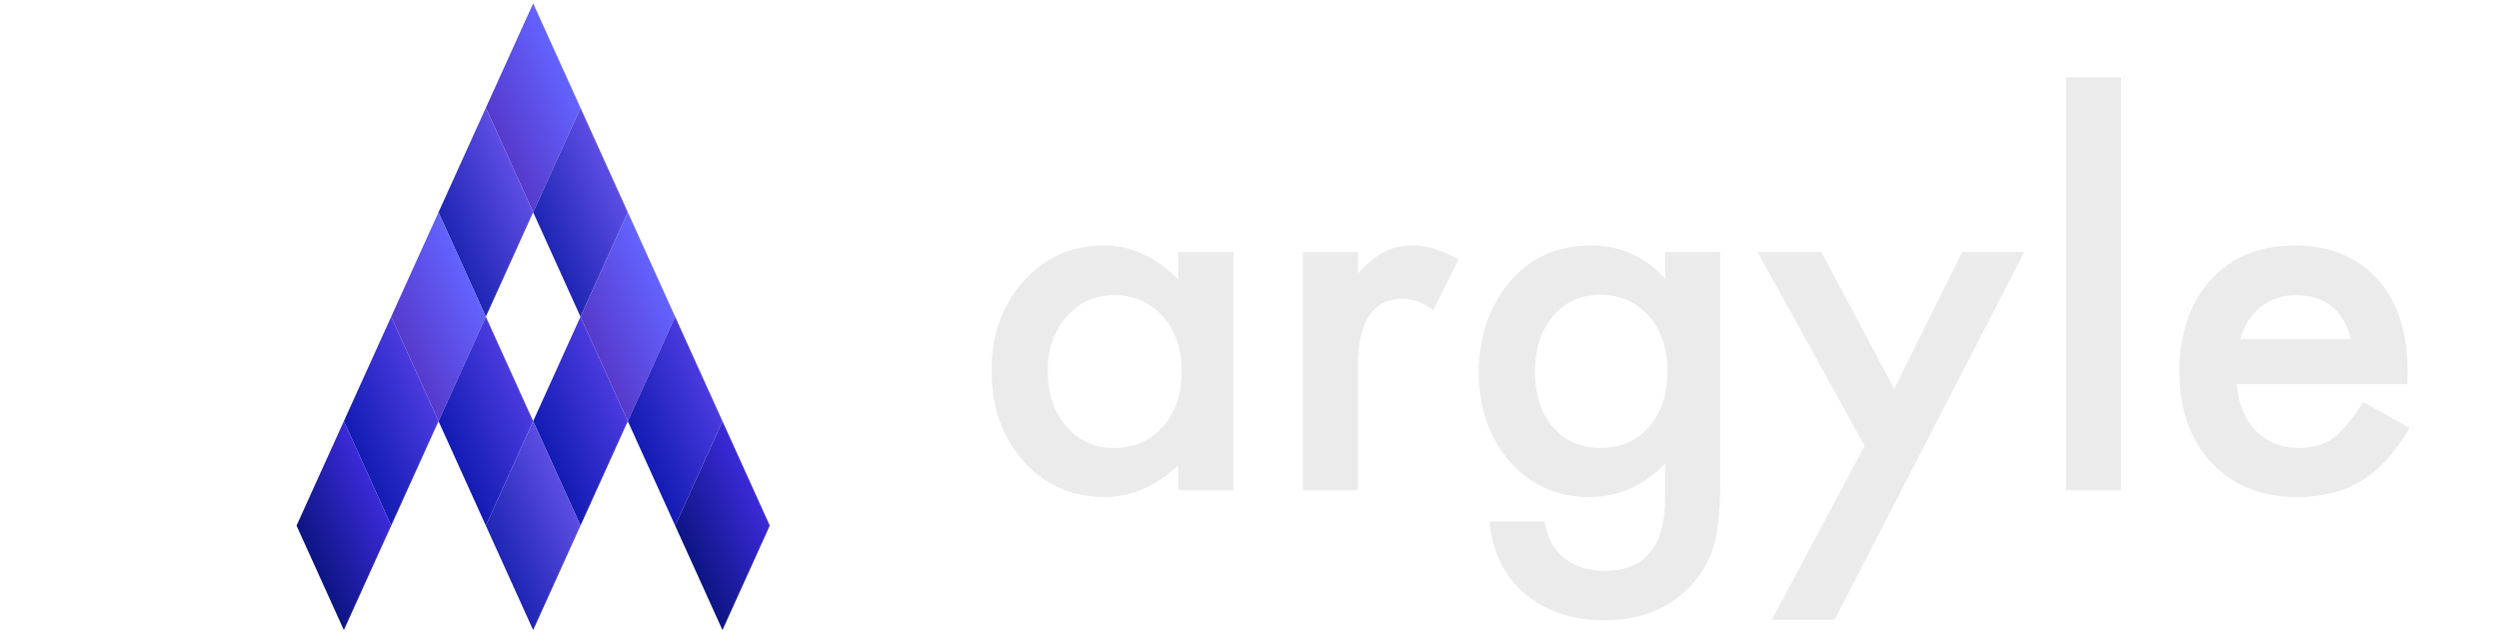
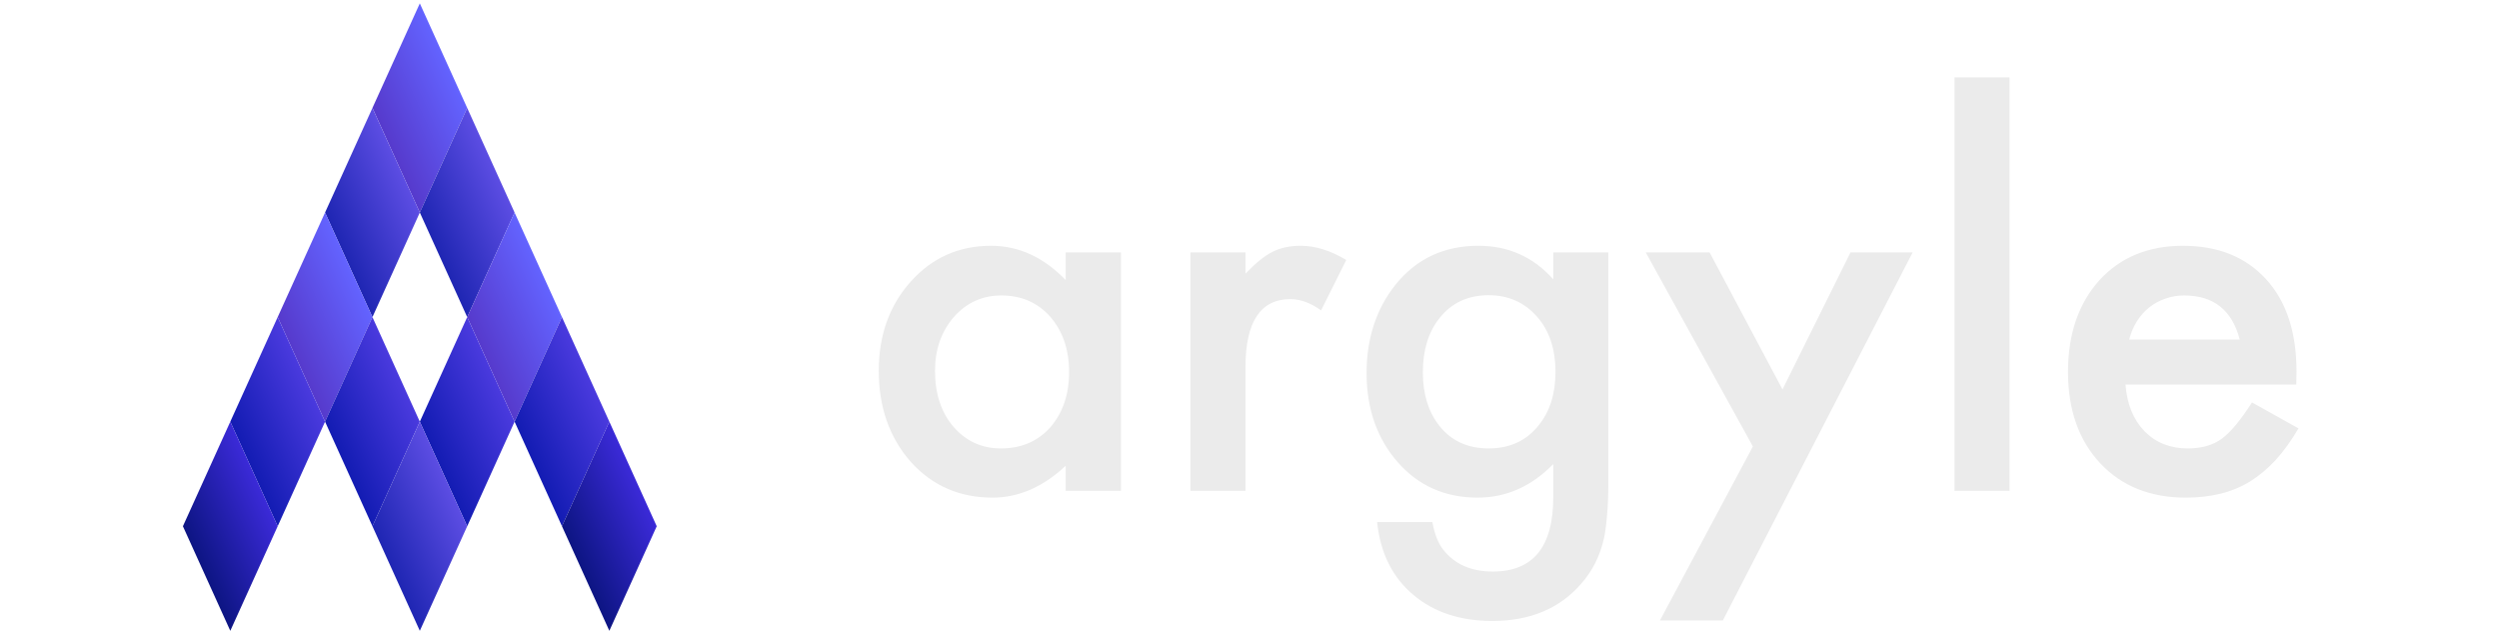
- <svg xmlns="http://www.w3.org/2000/svg" xmlns:xlink="http://www.w3.org/1999/xlink" width="261" height="66" viewBox="0.112 0 200.677 66.061" fill="none" version="1.1" id="svg4">
+ <svg xmlns="http://www.w3.org/2000/svg" xmlns:xlink="http://www.w3.org/1999/xlink" width="261" height="66" viewBox="0.112 0 224.167 65.983" fill="none" version="1.1" id="svg4">
  <defs id="defs5" />
  <symbol id="logo-symbol-wordmark">
    <g transform="matrix(0.904306, 0, 0, 0.904306, -40.33122, 23.54641)" style="">
      <rect x="-251.294" y="576.865" width="11.677" height="8.781" transform="matrix(0.412848, 0.9108, -0.548968, 1.211099, 493.134, -495.1933)" fill="url(#gradient-1-74)" />
      <rect x="-239.617" y="576.865" width="11.677" height="8.781" transform="matrix(0.412848, 0.9108, -0.548968, 1.211099, 493.134, -495.1933)" fill="url(#gradient-0-65)" />
      <rect x="-227.941" y="576.865" width="11.677" height="8.781" transform="matrix(0.412848, 0.9108, -0.548968, 1.211099, 493.134, -495.1933)" fill="url(#gradient-1-75)" />
      <rect x="-216.264" y="576.865" width="11.677" height="8.781" fill="url(#gradient-106-90)" transform="matrix(0.412848, 0.9108, -0.548968, 1.211099, 493.134, -495.1933)" />
      <rect x="-204.588" y="576.865" width="11.677" height="8.781" transform="matrix(0.412848, 0.9108, -0.548968, 1.211099, 493.134, -495.1933)" fill="url(#gradient-99-42)" />
      <rect x="-251.294" y="585.647" width="11.677" height="8.781" transform="matrix(0.412848, 0.9108, -0.548968, 1.211099, 493.134, -495.1933)" fill="url(#gradient-0-66)" />
      <rect x="-227.941" y="585.647" width="11.677" height="8.781" fill="url(#gradient-106-91)" transform="matrix(0.412848, 0.9108, -0.548968, 1.211099, 493.134, -495.1933)" />
      <rect x="-251.294" y="594.428" width="11.677" height="8.781" transform="matrix(0.412848, 0.9108, -0.548968, 1.211099, 493.134, -495.1933)" fill="url(#gradient-1-76)" />
      <rect x="-239.617" y="594.428" width="11.677" height="8.781" fill="url(#gradient-106-92)" transform="matrix(0.412848, 0.9108, -0.548968, 1.211099, 493.134, -495.1933)" />
      <rect x="-227.941" y="594.428" width="11.677" height="8.781" transform="matrix(0.412848, 0.9108, -0.548968, 1.211099, 493.134, -495.1933)" fill="url(#gradient-0-67)" />
      <rect x="-251.294" y="603.209" width="11.677" height="8.781" fill="url(#gradient-106-93)" transform="matrix(0.412848, 0.9108, -0.548968, 1.211099, 493.134, -495.1933)" />
      <rect x="-251.294" y="611.991" width="11.677" height="8.781" transform="matrix(0.412848, 0.9108, -0.548968, 1.211099, 493.134, -495.1933)" fill="url(#gradient-99-45)" />
    </g>
    <path d="m 84.84,23.449 h 5.087 v 21.925 h -5.087 v -2.296 q -3.129,2.926 -6.73,2.926 -4.547,0 -7.518,-3.286 -2.949,-3.354 -2.949,-8.374 0,-4.93 2.949,-8.216 2.949,-3.286 7.383,-3.286 3.827,0 6.865,3.151 z M 72.82,34.344 q 0,3.151 1.688,5.132 1.733,2.003 4.367,2.003 2.814,0 4.547,-1.936 1.733,-2.003 1.733,-5.087 0,-3.084 -1.733,-5.087 -1.733,-1.958 -4.502,-1.958 -2.611,0 -4.367,1.981 -1.733,2.003 -1.733,4.952 z M 96.32,23.449 h 5.065 v 1.958 q 1.396,-1.463 2.476,-2.003 1.103,-0.563 2.611,-0.563 2.003,0 4.187,1.306 l -2.319,4.637 q -1.441,-1.035 -2.814,-1.035 -4.142,0 -4.142,6.258 V 45.374 H 96.32 Z M 134.767,44.856 q 0,1.553 -0.113,2.724 -0.09,1.193 -0.27,2.093 -0.54,2.476 -2.116,4.254 -2.971,3.421 -8.171,3.421 -4.389,0 -7.226,-2.364 -2.926,-2.431 -3.376,-6.73 h 5.087 q 0.293,1.621 0.968,2.499 1.576,2.048 4.592,2.048 5.56,0 5.56,-6.82 V 42.92 q -3.016,3.084 -6.956,3.084 -4.479,0 -7.338,-3.241 -2.881,-3.286 -2.881,-8.216 0,-4.795 2.679,-8.149 2.881,-3.557 7.608,-3.557 4.142,0 6.888,3.084 v -2.476 h 5.065 z m -4.862,-10.4 q 0,-3.196 -1.711,-5.11 -1.733,-1.958 -4.434,-1.958 -2.881,0 -4.547,2.138 -1.508,1.913 -1.508,4.952 0,2.994 1.508,4.907 1.643,2.093 4.547,2.093 2.904,0 4.592,-2.116 1.553,-1.913 1.553,-4.907 z m 18.165,6.843 -9.859,-17.85 h 5.875 l 6.708,12.605 6.258,-12.605 h 5.717 L 145.302,57.304 h -5.785 z M 171.683,7.355 V 45.374 h -5.065 V 7.355 Z m 26.381,28.25 h -15.712 q 0.203,2.701 1.756,4.299 1.553,1.576 3.984,1.576 1.891,0 3.129,-0.9 1.216,-0.9 2.769,-3.331 l 4.277,2.386 q -0.99,1.688 -2.093,2.904 -1.103,1.193 -2.364,1.981 -1.261,0.765 -2.724,1.125 -1.463,0.36 -3.174,0.36 -4.907,0 -7.878,-3.151 -2.971,-3.174 -2.971,-8.419 0,-5.2 2.881,-8.419 2.904,-3.174 7.698,-3.174 4.84,0 7.653,3.084 2.791,3.061 2.791,8.486 z m -5.2,-4.142 q -1.058,-4.052 -5.11,-4.052 -0.923,0 -1.733,0.293 -0.81,0.27 -1.486,0.81 -0.653,0.518 -1.125,1.261 -0.473,0.743 -0.72,1.688 z" id="text19" fill="#ebebeb" aria-label="argyle" />
    <defs id="defs6">
      <linearGradient id="gradient-1-74" gradientUnits="userSpaceOnUse" x1="-210.212" y1="656.925" x2="-210.212" y2="666.925" gradientTransform="matrix(1.167657, 0, 0, 0.87813, 0, 0)" xlink:href="#gradient-1" />
      <linearGradient id="gradient-1">
        <stop stop-color="#6363ff" offset="0" />
        <stop stop-color="#563acc" offset="1" />
      </linearGradient>
      <linearGradient id="gradient-0-65" gradientUnits="userSpaceOnUse" x1="-200.212" y1="656.925" x2="-200.212" y2="666.925" gradientTransform="matrix(1.167657, 0, 0, 0.87813, 0, 0)" xlink:href="#gradient-0" />
      <linearGradient id="gradient-0">
        <stop stop-color="#5c4de3" offset="0" />
        <stop stop-color="#1f26b3" offset="1" />
      </linearGradient>
      <linearGradient id="gradient-1-75" gradientUnits="userSpaceOnUse" x1="-190.212" y1="656.925" x2="-190.212" y2="666.925" gradientTransform="matrix(1.167657, 0, 0, 0.87813, 0, 0)" xlink:href="#gradient-1" />
      <linearGradient id="gradient-106-90" gradientUnits="userSpaceOnUse" x1="-180.212" y1="656.925" x2="-180.212" y2="666.925" gradientTransform="matrix(1.167657, 0, 0, 0.87813, 0, 0)" xlink:href="#gradient-106" />
      <linearGradient id="gradient-106">
        <stop stop-color="#4a3ade" offset="0" />
        <stop stop-color="#131cb3" offset="1" />
      </linearGradient>
      <linearGradient id="gradient-99-42" gradientUnits="userSpaceOnUse" x1="-170.212" y1="656.925" x2="-170.212" y2="666.925" gradientTransform="matrix(1.167657, 0, 0, 0.87813, 0, 0)" xlink:href="#gradient-99" />
      <linearGradient id="gradient-99">
        <stop stop-color="#3b2ad8" offset="0" />
        <stop stop-color="#0d1583" offset="1" />
      </linearGradient>
      <linearGradient id="gradient-0-66" gradientUnits="userSpaceOnUse" x1="-210.212" y1="666.925" x2="-210.212" y2="676.925" gradientTransform="matrix(1.167657, 0, 0, 0.87813, 0, 0)" xlink:href="#gradient-0" />
      <linearGradient id="gradient-106-91" gradientUnits="userSpaceOnUse" x1="-190.212" y1="666.925" x2="-190.212" y2="676.925" gradientTransform="matrix(1.167657, 0, 0, 0.87813, 0, 0)" xlink:href="#gradient-106" />
      <linearGradient id="gradient-1-76" gradientUnits="userSpaceOnUse" x1="-210.212" y1="676.925" x2="-210.212" y2="686.925" gradientTransform="matrix(1.167657, 0, 0, 0.87813, 0, 0)" xlink:href="#gradient-1" />
      <linearGradient id="gradient-106-92" gradientUnits="userSpaceOnUse" x1="-200.212" y1="676.925" x2="-200.212" y2="686.925" gradientTransform="matrix(1.167657, 0, 0, 0.87813, 0, 0)" xlink:href="#gradient-106" />
      <linearGradient id="gradient-0-67" gradientUnits="userSpaceOnUse" x1="-190.212" y1="676.925" x2="-190.212" y2="686.925" gradientTransform="matrix(1.167657, 0, 0, 0.87813, 0, 0)" xlink:href="#gradient-0" />
      <linearGradient id="gradient-106-93" gradientUnits="userSpaceOnUse" x1="-210.212" y1="686.925" x2="-210.212" y2="696.925" gradientTransform="matrix(1.167657, 0, 0, 0.87813, 0, 0)" xlink:href="#gradient-106" />
      <linearGradient id="gradient-99-45" gradientUnits="userSpaceOnUse" x1="-210.212" y1="696.925" x2="-210.212" y2="706.925" gradientTransform="matrix(1.167657, 0, 0, 0.87813, 0, 0)" xlink:href="#gradient-99" />
    </defs>
  </symbol>
  <use id="use4" transform="matrix(1.134866, 0, 0, 1.134866, -3.281786, -0.269762)" style="transform-box: fill-box;" xlink:href="#logo-symbol-wordmark" />
</svg>
